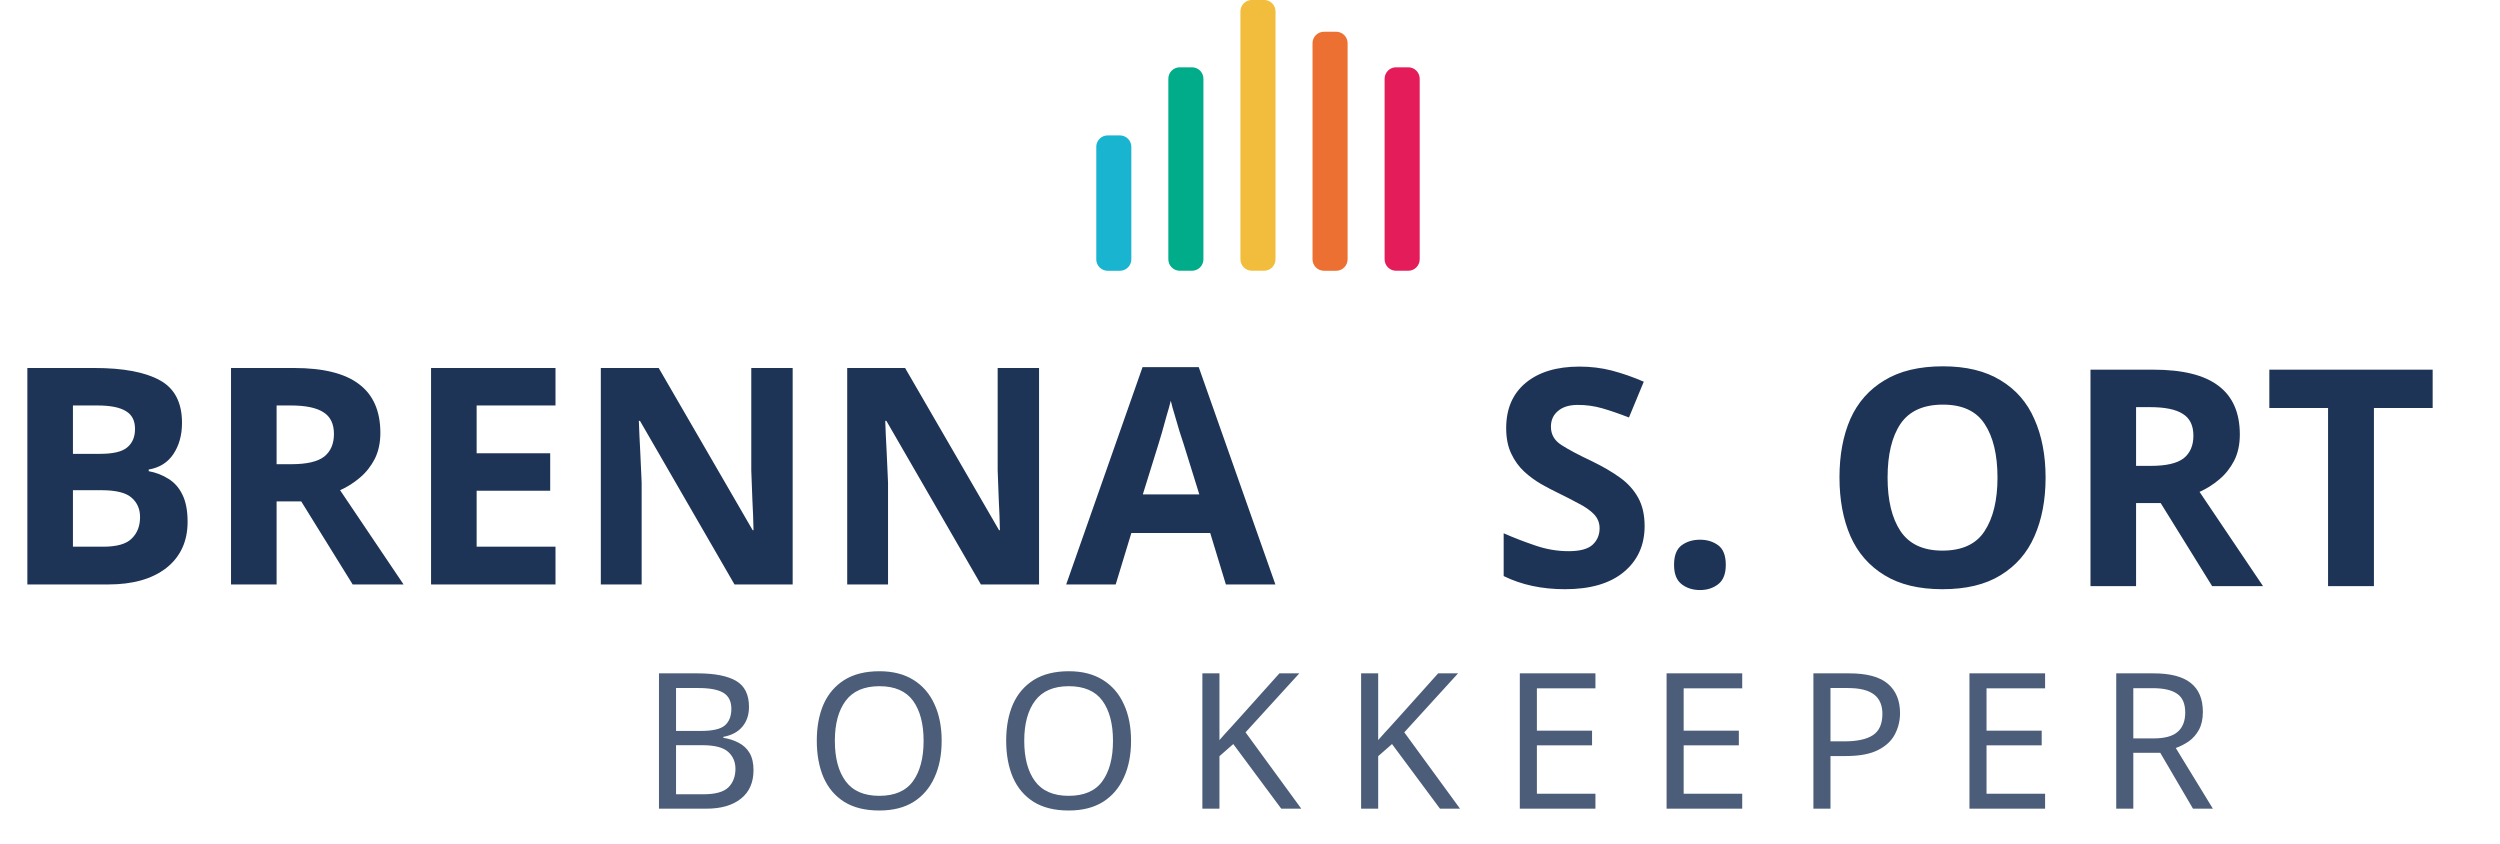
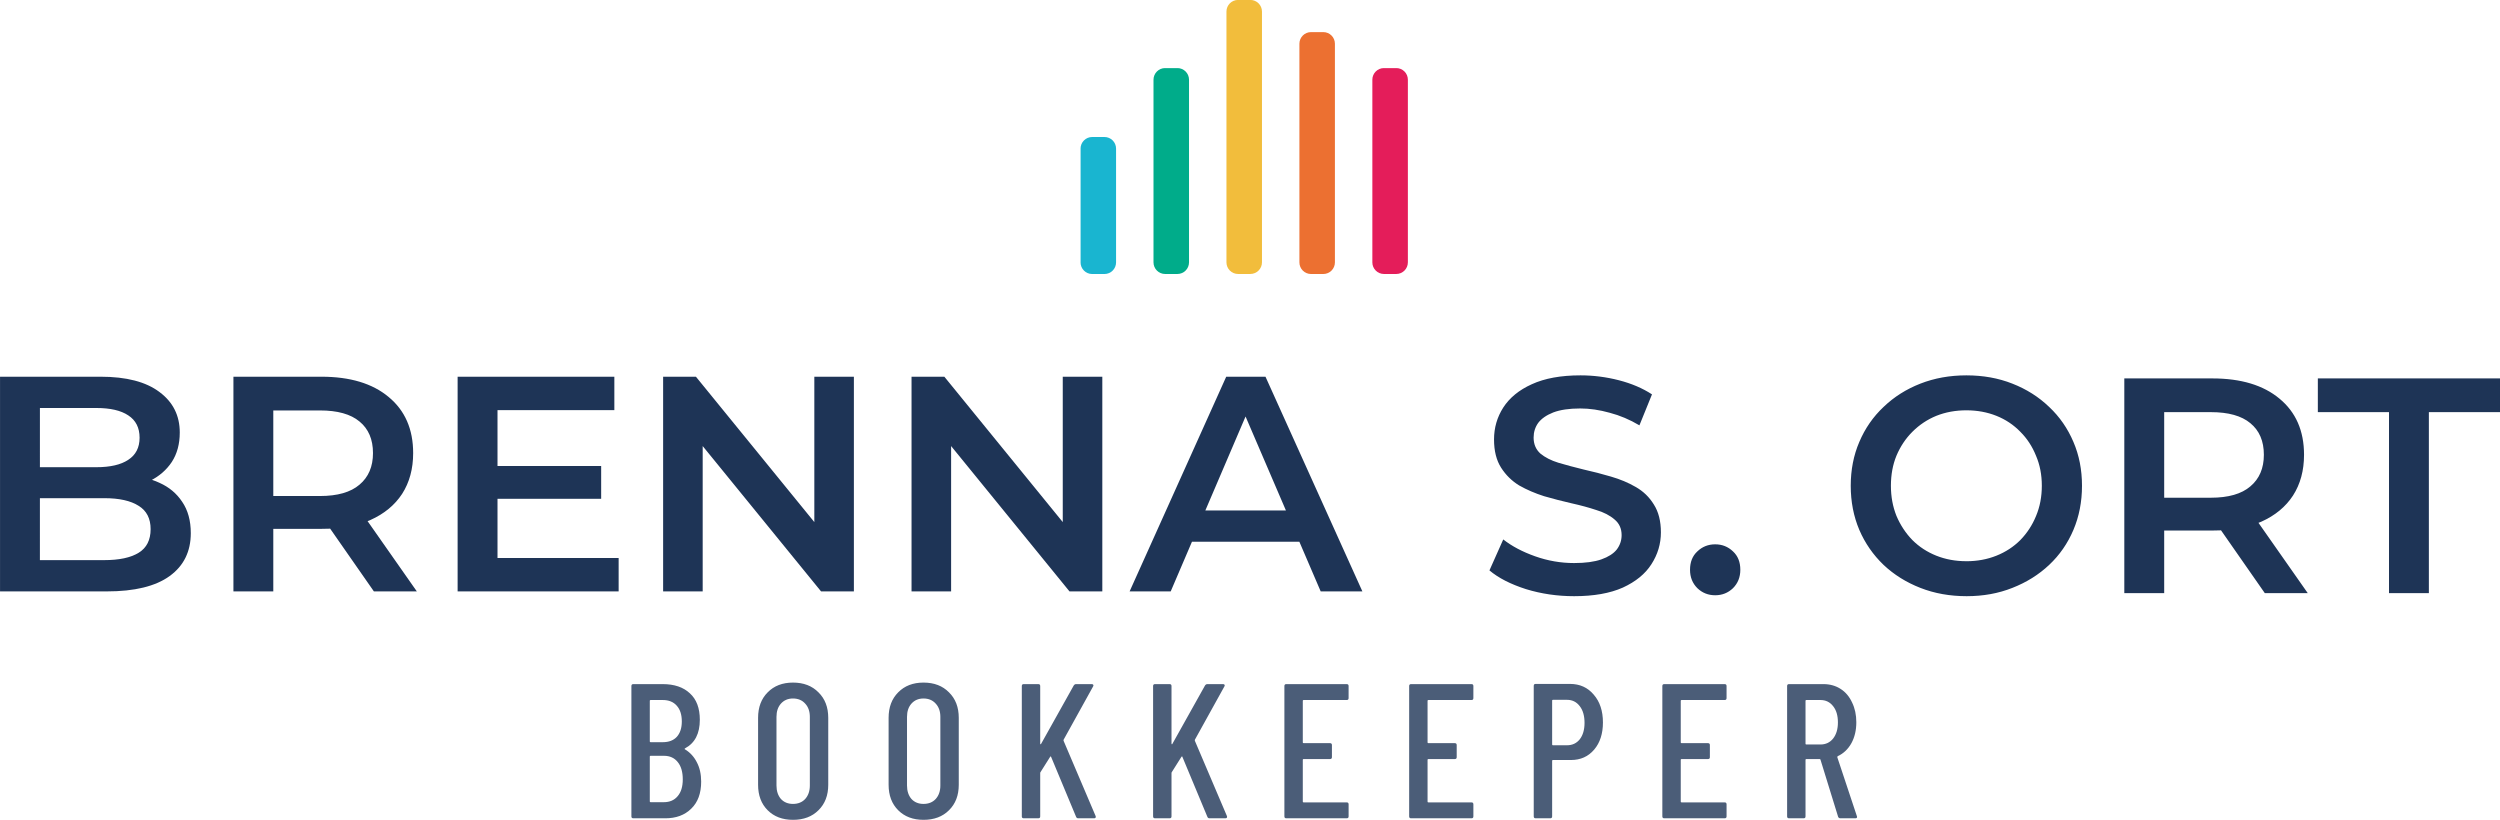
- <svg xmlns="http://www.w3.org/2000/svg" viewBox="4.6 16.6 239.27 80.76" version="1.1" id="svg12275">
-   <defs id="defs12272">
-     <clipPath id="2bc13689a0-5-9">
-       <path d="m 93.73,21.793 h 11.391 v 66.062 H 93.73 Z m 0,0" clip-rule="nonzero" id="path11806-6-7" />
+ <svg xmlns="http://www.w3.org/2000/svg" viewBox="7.32 16.6 236.45 77.54">
+   <defs>
+     <clipPath id="a">
+       <path d="M93.73 21.793h11.391v66.062h-11.39Zm0 0" />
    </clipPath>
-     <clipPath id="29e6e61577-3-1">
-       <path d="m 101.391,87.855 h -3.93 c -2.059,0 -3.73,-1.668 -3.73,-3.727 V 25.551 c 0,-2.059 1.672,-3.727 3.73,-3.727 h 3.93 c 2.062,0 3.73,1.668 3.73,3.727 v 58.578 c 0,2.059 -1.668,3.727 -3.73,3.727 z m 0,0" clip-rule="nonzero" id="path11809-4-7" />
+     <clipPath id="b">
+       <path d="M101.39 87.855h-3.93a3.73 3.73 0 0 1-3.73-3.726V25.55a3.73 3.73 0 0 1 3.73-3.727h3.93a3.727 3.727 0 0 1 3.731 3.727v58.578a3.727 3.727 0 0 1-3.73 3.726zm0 0" />
    </clipPath>
-     <clipPath id="445135a650-0-0">
-       <path d="m 0.172,43.91 h 11.375 v 43.953 h -11.375 z m 0,0" clip-rule="nonzero" id="path11812-6-0" />
+     <clipPath id="c">
+       <path d="M.172 43.91h11.375v43.953H.172zm0 0" />
    </clipPath>
-     <clipPath id="6c9e4fc87f-0-0">
-       <path d="M 7.82,87.863 H 3.887 c -2.059,0 -3.727,-1.668 -3.727,-3.727 V 47.656 c 0,-2.062 1.668,-3.73 3.727,-3.73 h 3.934 c 2.059,0 3.727,1.668 3.727,3.73 v 36.48 c 0,2.059 -1.668,3.727 -3.727,3.727 z m 0,0" clip-rule="nonzero" id="path11815-4-6" />
+     <clipPath id="d">
+       <path d="M7.82 87.863H3.887A3.726 3.726 0 0 1 .16 84.137v-36.48a3.727 3.727 0 0 1 3.727-3.731H7.82a3.727 3.727 0 0 1 3.727 3.73v36.48a3.726 3.726 0 0 1-3.727 3.727zm0 0" />
    </clipPath>
-     <clipPath id="7f7dda9fc9-0-8">
-       <path d="M 70.34,10.273 H 81.727 V 87.859 H 70.34 Z m 0,0" clip-rule="nonzero" id="path11818-5-8" />
+     <clipPath id="e">
+       <path d="M70.34 10.273h11.387V87.86H70.34Zm0 0" />
    </clipPath>
-     <clipPath id="8dfb9efd02-6-3">
-       <path d="m 78,87.859 h -3.934 c -2.059,0 -3.727,-1.668 -3.727,-3.73 V 14.02 c 0,-2.059 1.668,-3.73 3.727,-3.73 H 78 c 2.059,0 3.727,1.672 3.727,3.73 v 70.109 c 0,2.062 -1.668,3.73 -3.727,3.73 z m 0,0" clip-rule="nonzero" id="path11821-8-5" />
+     <clipPath id="f">
+       <path d="M78 87.86h-3.934a3.727 3.727 0 0 1-3.726-3.731v-70.11a3.73 3.73 0 0 1 3.726-3.73H78a3.73 3.73 0 0 1 3.727 3.73v70.11A3.727 3.727 0 0 1 78 87.859zm0 0" />
    </clipPath>
-     <clipPath id="37f6ee55a8-5-5">
-       <path d="m 23.551,21.793 h 11.391 v 66.062 H 23.551 Z m 0,0" clip-rule="nonzero" id="path11824-3-2" />
+     <clipPath id="g">
+       <path d="M23.55 21.793h11.391v66.062h-11.39Zm0 0" />
    </clipPath>
-     <clipPath id="859a201991-7-7">
-       <path d="M 31.211,87.855 H 27.281 c -2.059,0 -3.73,-1.668 -3.73,-3.727 V 25.551 c 0,-2.059 1.672,-3.727 3.73,-3.727 h 3.93 c 2.059,0 3.73,1.668 3.73,3.727 v 58.578 c 0,2.059 -1.672,3.727 -3.73,3.727 z m 0,0" clip-rule="nonzero" id="path11827-6-3" />
+     <clipPath id="h">
+       <path d="M31.21 87.855h-3.929a3.73 3.73 0 0 1-3.73-3.726V25.55a3.73 3.73 0 0 1 3.73-3.727h3.93a3.73 3.73 0 0 1 3.73 3.727v58.578a3.73 3.73 0 0 1-3.73 3.726zm0 0" />
    </clipPath>
-     <clipPath id="9679b2c591-8-1">
-       <path d="M 46.945,0 H 58.336 V 87.852 H 46.945 Z m 0,0" clip-rule="nonzero" id="path11830-6-9" />
+     <clipPath id="i">
+       <path d="M46.945 0h11.39v87.852h-11.39Zm0 0" />
    </clipPath>
-     <clipPath id="79edfe9e2c-7-5">
-       <path d="m 54.605,87.852 h -3.93 c -2.062,0 -3.73,-1.672 -3.73,-3.73 V 3.703 c 0,-2.059 1.668,-3.73 3.73,-3.73 h 3.93 c 2.059,0 3.73,1.672 3.73,3.73 v 80.418 c 0,2.059 -1.672,3.73 -3.73,3.73 z m 0,0" clip-rule="nonzero" id="path11833-1-6" />
+     <clipPath id="j">
+       <path d="M54.605 87.852h-3.93a3.73 3.73 0 0 1-3.73-3.73V3.702a3.73 3.73 0 0 1 3.73-3.73h3.93a3.733 3.733 0 0 1 3.73 3.73v80.418a3.733 3.733 0 0 1-3.73 3.73zm0 0" />
    </clipPath>
  </defs>
-   <g id="layer1">
-     <g id="g274243" transform="matrix(0.8642719,0,0,-0.8642719,-7.580301,116.8655)">
-       <g id="g1873" transform="matrix(0.7184196,0,0,0.7184196,42.86016,24.22291)">
-         <g clip-path="url(#2bc13689a0-5-9)" id="g11842-7" style="fill:#e41d5a;fill-opacity:1" transform="matrix(0.4750126,0,0,-0.4750126,128.8591,127.761)">
-           <g clip-path="url(#29e6e61577-3-1)" id="g11840-7" style="fill:#e41d5a;fill-opacity:1">
-             <path fill="#e41d5a" d="M 105.121,87.855 H 93.73 V 21.836 h 11.391 z m 0,0" fill-opacity="1" fill-rule="nonzero" id="path11838-4" style="fill:#e41d5a;fill-opacity:1" />
-           </g>
-         </g>
-         <g clip-path="url(#445135a650-0-0)" id="g11848-6" style="fill:#19b5d0;fill-opacity:1" transform="matrix(0.4750126,0,0,-0.4750126,128.8591,127.761)">
-           <g clip-path="url(#6c9e4fc87f-0-0)" id="g11846-5" style="fill:#19b5d0;fill-opacity:1">
-             <path fill="#19b5d0" d="M 11.547,87.863 H 0.16 V 43.91 h 11.387 z m 0,0" fill-opacity="1" fill-rule="nonzero" id="path11844-1" style="fill:#19b5d0;fill-opacity:1" />
-           </g>
-         </g>
-         <g clip-path="url(#7f7dda9fc9-0-8)" id="g11854-2" style="fill:#ec7031;fill-opacity:1" transform="matrix(0.4750126,0,0,-0.4750126,128.8591,127.761)">
-           <g clip-path="url(#8dfb9efd02-6-3)" id="g11852-6" style="fill:#ec7031;fill-opacity:1">
-             <path fill="#ec7031" d="M 81.727,87.859 H 70.34 V 10.273 h 11.387 z m 0,0" fill-opacity="1" fill-rule="nonzero" id="path11850-5" style="fill:#ec7031;fill-opacity:1" />
-           </g>
-         </g>
-         <g clip-path="url(#37f6ee55a8-5-5)" id="g11860-7" style="fill:#00ac8a;fill-opacity:1" transform="matrix(0.4750126,0,0,-0.4750126,128.8591,127.761)">
-           <g clip-path="url(#859a201991-7-7)" id="g11858-9" style="fill:#00ac8a;fill-opacity:1">
-             <path fill="#00ac8a" d="M 34.941,87.855 H 23.551 V 21.836 h 11.391 z m 0,0" fill-opacity="1" fill-rule="nonzero" id="path11856-5" style="fill:#00ac8a;fill-opacity:1" />
-           </g>
-         </g>
-         <g clip-path="url(#9679b2c591-8-1)" id="g11866-0" style="fill:#f2bd3c;fill-opacity:1" transform="matrix(0.4750126,0,0,-0.4750126,128.8591,127.761)">
-           <g clip-path="url(#79edfe9e2c-7-5)" id="g11864-2" style="fill:#f2bd3c;fill-opacity:1">
-             <path fill="#f2bd3c" d="M 58.336,87.852 H 46.945 V -0.012 h 11.391 z m 0,0" fill-opacity="1" fill-rule="nonzero" id="path11862-6" style="fill:#f2bd3c;fill-opacity:1" />
-           </g>
-         </g>
-       </g>
-       <g id="g1707-3" transform="matrix(1.982098,0,0,-1.982098,-97.87079,295.6764)" style="fill:#1e3456;fill-opacity:1">
-         <text xml:space="preserve" style="font-style:normal;font-variant:normal;font-weight:800;font-stretch:normal;font-size:16.933px;font-family:Montserrat;-inkscape-font-specification:'Montserrat Ultra-Bold';fill:#1e3456;fill-opacity:1;stroke-width:0.265" x="56.485" y="123.296" id="text7577-7-6-8">
-           <tspan style="font-style:normal;font-variant:normal;font-weight:600;font-stretch:normal;font-size:16.933px;font-family:Montserrat;-inkscape-font-specification:'Montserrat Semi-Bold';fill:#1e3456;fill-opacity:1;stroke-width:0.265" x="56.485" y="123.296" id="tspan1442-9">BRENNA</tspan>
-           <tspan style="font-style:normal;font-variant:normal;font-weight:bold;font-stretch:normal;font-size:16.933px;font-family:Montserrat;-inkscape-font-specification:'Montserrat Bold';fill:#1e3456;fill-opacity:1;stroke-width:0.265" x="56.485" y="144.463" id="tspan7606-7-5-0" />
-         </text>
-         <text xml:space="preserve" style="font-style:normal;font-variant:normal;font-weight:800;font-stretch:normal;font-size:16.933px;font-family:Montserrat;-inkscape-font-specification:'Montserrat Ultra-Bold';fill:#1e3456;fill-opacity:1;stroke-width:0.265" x="139.716" y="123.39" id="text7577-7-6-1-6">
-           <tspan style="font-style:normal;font-variant:normal;font-weight:600;font-stretch:normal;font-size:16.933px;font-family:Montserrat;-inkscape-font-specification:'Montserrat Semi-Bold';fill:#1e3456;fill-opacity:1;stroke-width:0.265" x="139.716" y="123.39" id="tspan1442-3-3">S. ORT</tspan>
-           <tspan style="font-style:normal;font-variant:normal;font-weight:600;font-stretch:normal;font-size:16.933px;font-family:Montserrat;-inkscape-font-specification:'Montserrat Semi-Bold';fill:#1e3456;fill-opacity:1;stroke-width:0.265" x="139.716" y="144.557" id="tspan7606-7-5-7-1" />
-         </text>
-       </g>
-       <text xml:space="preserve" style="font-style:normal;font-variant:normal;font-weight:normal;font-stretch:condensed;font-size:20.977px;font-family:'Barlow Condensed';-inkscape-font-specification:'Barlow Condensed,  Condensed';letter-spacing:4.592px;opacity:0.8;fill:#1e3456;fill-opacity:1;stroke-width:0.524" x="85.035" y="-26.463" id="text7577-5-9-8-57-5" transform="scale(1,-1)">
-         <tspan style="font-style:normal;font-variant:normal;font-weight:500;font-stretch:condensed;font-size:20.977px;font-family:'Barlow Condensed';-inkscape-font-specification:'Barlow Condensed,  Medium Condensed';fill:#1e3456;fill-opacity:1;stroke-width:0.524" x="85.035" y="-26.463" id="tspan7606-9-9-1-2-7">BOOKKEEPER</tspan>
-       </text>
+   <g clip-path="url(#a)" style="fill:#e41d5a;fill-opacity:1" transform="matrix(.29494 0 0 .29494 109.472 16.602)">
+     <g clip-path="url(#b)" style="fill:#e41d5a;fill-opacity:1">
+       <path d="M105.121 87.855h-11.39v-66.02h11.39zm0 0" style="fill:#e41d5a;fill-opacity:1" />
    </g>
  </g>
+   <g clip-path="url(#c)" style="fill:#19b5d0;fill-opacity:1" transform="matrix(.29494 0 0 .29494 109.472 16.602)">
+     <g clip-path="url(#d)" style="fill:#19b5d0;fill-opacity:1">
+       <path d="M11.547 87.863H.16V43.91h11.387zm0 0" style="fill:#19b5d0;fill-opacity:1" />
+     </g>
+   </g>
+   <g clip-path="url(#e)" style="fill:#ec7031;fill-opacity:1" transform="matrix(.29494 0 0 .29494 109.472 16.602)">
+     <g clip-path="url(#f)" style="fill:#ec7031;fill-opacity:1">
+       <path d="M81.727 87.86H70.34V10.272h11.387zm0 0" style="fill:#ec7031;fill-opacity:1" />
+     </g>
+   </g>
+   <g clip-path="url(#g)" style="fill:#00ac8a;fill-opacity:1" transform="matrix(.29494 0 0 .29494 109.472 16.602)">
+     <g clip-path="url(#h)" style="fill:#00ac8a;fill-opacity:1">
+       <path d="M34.941 87.855h-11.39v-66.02h11.39zm0 0" style="fill:#00ac8a;fill-opacity:1" />
+     </g>
+   </g>
+   <g clip-path="url(#i)" style="fill:#f2bd3c;fill-opacity:1" transform="matrix(.29494 0 0 .29494 109.472 16.602)">
+     <g clip-path="url(#j)" style="fill:#f2bd3c;fill-opacity:1">
+       <path d="M58.336 87.852h-11.39V-.012h11.39zm0 0" style="fill:#f2bd3c;fill-opacity:1" />
+     </g>
+   </g>
+   <g style="fill:#1e3456;fill-opacity:1">
+     <g aria-label="BRENNA" style="font-weight:800;font-size:16.933px;font-family:Montserrat;-inkscape-font-specification:'Montserrat Ultra-Bold';stroke-width:.265">
+       <path d="M58.077 123.296v-11.853h5.554q2.134 0 3.251.847 1.118.83 1.118 2.235 0 .948-.44 1.626-.44.66-1.186 1.033-.728.355-1.592.355l.305-.61q1 0 1.795.373.796.356 1.253 1.05.474.694.474 1.727 0 1.524-1.168 2.37-1.168.847-3.471.847zm2.201-1.727h3.556q1.236 0 1.897-.406.66-.406.66-1.304 0-.88-.66-1.287-.66-.423-1.897-.423H60.11v-1.71h3.285q1.151 0 1.76-.407.627-.406.627-1.22 0-.829-.626-1.235-.61-.407-1.761-.407h-3.116zM70.963 123.296v-11.853h4.86q2.37 0 3.708 1.118 1.355 1.117 1.355 3.099 0 1.303-.61 2.252-.61.931-1.744 1.439-1.117.491-2.692.491h-3.658l.982-.999v4.453zm7.755 0-2.997-4.3h2.354l3.014 4.3zm-5.554-4.216-.982-1.05h3.556q1.456 0 2.185-.626.745-.627.745-1.744 0-1.135-.745-1.745-.729-.61-2.185-.61h-3.556l.982-1.083zM83.341 123.296v-11.853h8.653v1.846h-6.451v8.162h6.688v1.845zm2.032-5.113v-1.812h5.893v1.812zM94.687 123.296v-11.853h1.811l7.434 9.127h-.897v-9.127h2.184v11.853h-1.812l-7.434-9.127h.898v9.127zM108.402 123.296v-11.853h1.812l7.434 9.127h-.897v-9.127h2.184v11.853h-1.812l-7.434-9.127h.898v9.127zM120.442 123.296l5.334-11.853h2.168l5.35 11.853h-2.302l-4.59-10.684h.881l-4.572 10.684zm2.455-2.743.593-1.727h6.4l.594 1.727z" style="font-weight:600;-inkscape-font-specification:'Montserrat Semi-Bold'" transform="translate(-92.167 -138.68) scale(1.71307)" />
+     </g>
+     <path d="M144.982 123.56q-1.388 0-2.658-.39-1.27-.406-2.015-1.033l.762-1.71q.71.559 1.76.931 1.05.373 2.151.373.932 0 1.507-.203.576-.204.847-.542.27-.356.27-.796 0-.542-.389-.864-.389-.338-1.016-.525-.61-.203-1.371-.372-.745-.17-1.507-.39-.745-.237-1.372-.592-.61-.373-.999-.982-.39-.61-.39-1.558 0-.966.509-1.761.525-.813 1.574-1.287 1.067-.491 2.693-.491 1.067 0 2.117.27 1.05.271 1.828.78l-.694 1.71q-.796-.474-1.642-.695-.847-.237-1.626-.237-.914 0-1.49.22-.559.22-.83.576-.254.356-.254.813 0 .542.373.88.39.322.999.509.626.186 1.388.372.762.17 1.507.39.762.22 1.372.575.626.356.999.966.39.61.39 1.54 0 .949-.526 1.762-.508.795-1.574 1.286-1.067.475-2.693.475zM152.772 123.509q-.576 0-.983-.39-.406-.406-.406-1.016 0-.643.406-1.016.407-.39.983-.39.575 0 .982.39.406.373.406 1.016 0 .61-.406 1.016-.407.39-.982.39zM166.657 123.56q-1.389 0-2.557-.458-1.168-.457-2.032-1.27-.864-.83-1.338-1.93-.474-1.118-.474-2.438 0-1.321.474-2.422.474-1.117 1.338-1.93.864-.83 2.032-1.287 1.168-.457 2.54-.457 1.388 0 2.54.457 1.168.457 2.032 1.287.863.813 1.338 1.93.474 1.1.474 2.422 0 1.32-.474 2.438-.475 1.118-1.338 1.93-.864.813-2.032 1.27-1.152.458-2.523.458zm-.017-1.93q.897 0 1.66-.306.761-.304 1.32-.863.559-.576.864-1.321.322-.762.322-1.676 0-.915-.322-1.66-.305-.762-.864-1.32-.559-.576-1.32-.881-.763-.305-1.66-.305-.898 0-1.66.305-.745.305-1.32.88-.56.56-.88 1.321-.306.745-.306 1.66 0 .897.305 1.66.322.761.88 1.337.56.559 1.321.863.762.305 1.66.305zM175.36 123.39v-11.853h4.86q2.371 0 3.709 1.118 1.354 1.117 1.354 3.098 0 1.304-.61 2.252-.609.932-1.743 1.44-1.118.49-2.693.49h-3.657l.982-.998v4.453zm7.756 0-2.997-4.3h2.354l3.014 4.3zm-5.554-4.216-.982-1.05h3.556q1.456 0 2.184-.627.745-.626.745-1.744 0-1.134-.745-1.744-.728-.61-2.184-.61h-3.556l.982-1.083zM189.974 123.39v-9.99h-3.929v-1.863h10.059v1.863h-3.929v9.99z" style="font-weight:600;font-size:16.933px;font-family:Montserrat;-inkscape-font-specification:'Montserrat Semi-Bold';stroke-width:.265" transform="translate(-92.167 -138.68) scale(1.71307)" />
+   </g>
+   <g aria-label="BOOKKEEPER" style="font-stretch:condensed;font-size:20.977px;font-family:'Barlow Condensed';-inkscape-font-specification:'Barlow Condensed, Condensed';letter-spacing:4.592px;opacity:.8;fill:#1e3456;stroke-width:.524">
+     <path d="M93.971-30.47q0 1.91-1.09 2.958-1.07 1.05-2.832 1.05h-3.503q-.21 0-.21-.21v-14.265q0-.21.21-.21h3.21q1.908 0 2.978 1.007 1.09.986 1.09 2.895 0 2.266-1.615 3.126-.104.063-.02.105.838.503 1.3 1.405.482.902.482 2.14zm-5.537-8.936q-.084 0-.084.084v4.447q0 .084.084.084h1.342q.986 0 1.531-.587.546-.608.546-1.678 0-1.112-.546-1.72-.545-.63-1.531-.63zm1.447 11.181q.965 0 1.51-.65.567-.65.567-1.846 0-1.217-.546-1.888-.545-.692-1.51-.692h-1.468q-.084 0-.084.084v4.908q0 .084.084.084zM104.018-26.295q-1.72 0-2.77-1.049-1.048-1.049-1.048-2.79v-7.32q0-1.742 1.049-2.79 1.048-1.07 2.769-1.07 1.74 0 2.79 1.07 1.07 1.048 1.07 2.79v7.32q0 1.741-1.07 2.79-1.05 1.05-2.79 1.05zm0-1.741q.839 0 1.342-.545.504-.567.504-1.469v-7.51q0-.902-.504-1.447-.503-.566-1.342-.566-.819 0-1.322.566-.483.545-.483 1.447v7.51q0 .902.483 1.469.503.545 1.322.545zM118.301-26.295q-1.72 0-2.769-1.049-1.049-1.049-1.049-2.79v-7.32q0-1.742 1.049-2.79 1.049-1.07 2.769-1.07 1.741 0 2.79 1.07 1.07 1.048 1.07 2.79v7.32q0 1.741-1.07 2.79-1.049 1.05-2.79 1.05zm0-1.741q.839 0 1.342-.545.504-.567.504-1.469v-7.51q0-.902-.504-1.447-.503-.566-1.342-.566-.818 0-1.322.566-.482.545-.482 1.447v7.51q0 .902.482 1.469.504.545 1.322.545zM129.27-26.463q-.21 0-.21-.21v-14.264q0-.21.21-.21h1.594q.21 0 .21.21v6.293q0 .063.042.084.042 0 .063-.063L134.745-41q.105-.147.252-.147h1.72q.126 0 .168.084.042.063-.021.168l-3.23 5.832q-.022.063 0 .126l3.502 8.223.021.083q0 .168-.188.168h-1.741q-.168 0-.231-.168l-2.727-6.544q-.021-.105-.105-.021l-1.07 1.699q-.021.02-.021.105v4.72q0 .21-.21.21zM143.637-26.463q-.21 0-.21-.21v-14.264q0-.21.21-.21h1.595q.21 0 .21.21v6.293q0 .063.041.084.042 0 .063-.063L149.112-41q.105-.147.252-.147h1.72q.126 0 .168.084.042.063-.021.168l-3.23 5.832q-.022.063 0 .126l3.503 8.223.02.083q0 .168-.188.168h-1.741q-.168 0-.231-.168l-2.727-6.544q-.021-.105-.105-.021l-1.07 1.699q-.02.02-.02.105v4.72q0 .21-.21.21zM164.822-39.615q0 .21-.21.21h-4.72q-.083 0-.083.083v4.552q0 .084.084.084h2.894q.21 0 .21.21v1.322q0 .21-.21.21h-2.894q-.084 0-.084.083v4.573q0 .084.084.084h4.72q.21 0 .21.21v1.322q0 .21-.21.21h-6.608q-.21 0-.21-.21v-14.265q0-.21.21-.21h6.607q.21 0 .21.21zM178.476-39.615q0 .21-.21.21h-4.72q-.083 0-.083.083v4.552q0 .084.084.084h2.895q.21 0 .21.21v1.322q0 .21-.21.21h-2.895q-.084 0-.084.083v4.573q0 .084.084.084h4.72q.21 0 .21.21v1.322q0 .21-.21.21h-6.608q-.21 0-.21-.21v-14.265q0-.21.21-.21h6.608q.21 0 .21.21zM189.047-41.168q1.615 0 2.601 1.175 1.007 1.154 1.007 3.042 0 1.846-.965 2.978-.965 1.133-2.538 1.133h-1.972q-.084 0-.084.084v6.084q0 .21-.21.21h-1.594q-.21 0-.21-.21v-14.286q0-.21.21-.21zm-.315 6.713q.86 0 1.385-.65.524-.672.524-1.804 0-1.154-.524-1.825-.525-.693-1.385-.693h-1.552q-.084 0-.084.084v4.804q0 .084.084.084zM206.183-39.615q0 .21-.21.21h-4.72q-.083 0-.083.083v4.552q0 .084.084.084h2.894q.21 0 .21.21v1.322q0 .21-.21.21h-2.894q-.084 0-.084.083v4.573q0 .084.084.084h4.72q.21 0 .21.21v1.322q0 .21-.21.21h-6.608q-.21 0-.21-.21v-14.265q0-.21.21-.21h6.607q.21 0 .21.21zM218.642-26.463q-.19 0-.252-.168l-1.93-6.25q-.021-.064-.084-.064h-1.468q-.084 0-.084.084v6.189q0 .21-.21.21h-1.594q-.21 0-.21-.21v-14.265q0-.21.21-.21h3.755q1.07 0 1.888.525.818.524 1.258 1.49.462.943.462 2.16 0 1.321-.546 2.307-.545.965-1.49 1.406-.062.063-.041.126l2.14 6.44.02.083q0 .147-.188.147zm-3.734-12.943q-.084 0-.084.084v4.7q0 .083.084.083h1.552q.86 0 1.384-.65.525-.671.525-1.762 0-1.133-.525-1.783-.524-.672-1.384-.672z" style="font-weight:500;-inkscape-font-specification:'Barlow Condensed, Medium Condensed'" transform="translate(-7.58 116.865) scale(.86427)" />
+   </g>
</svg>
